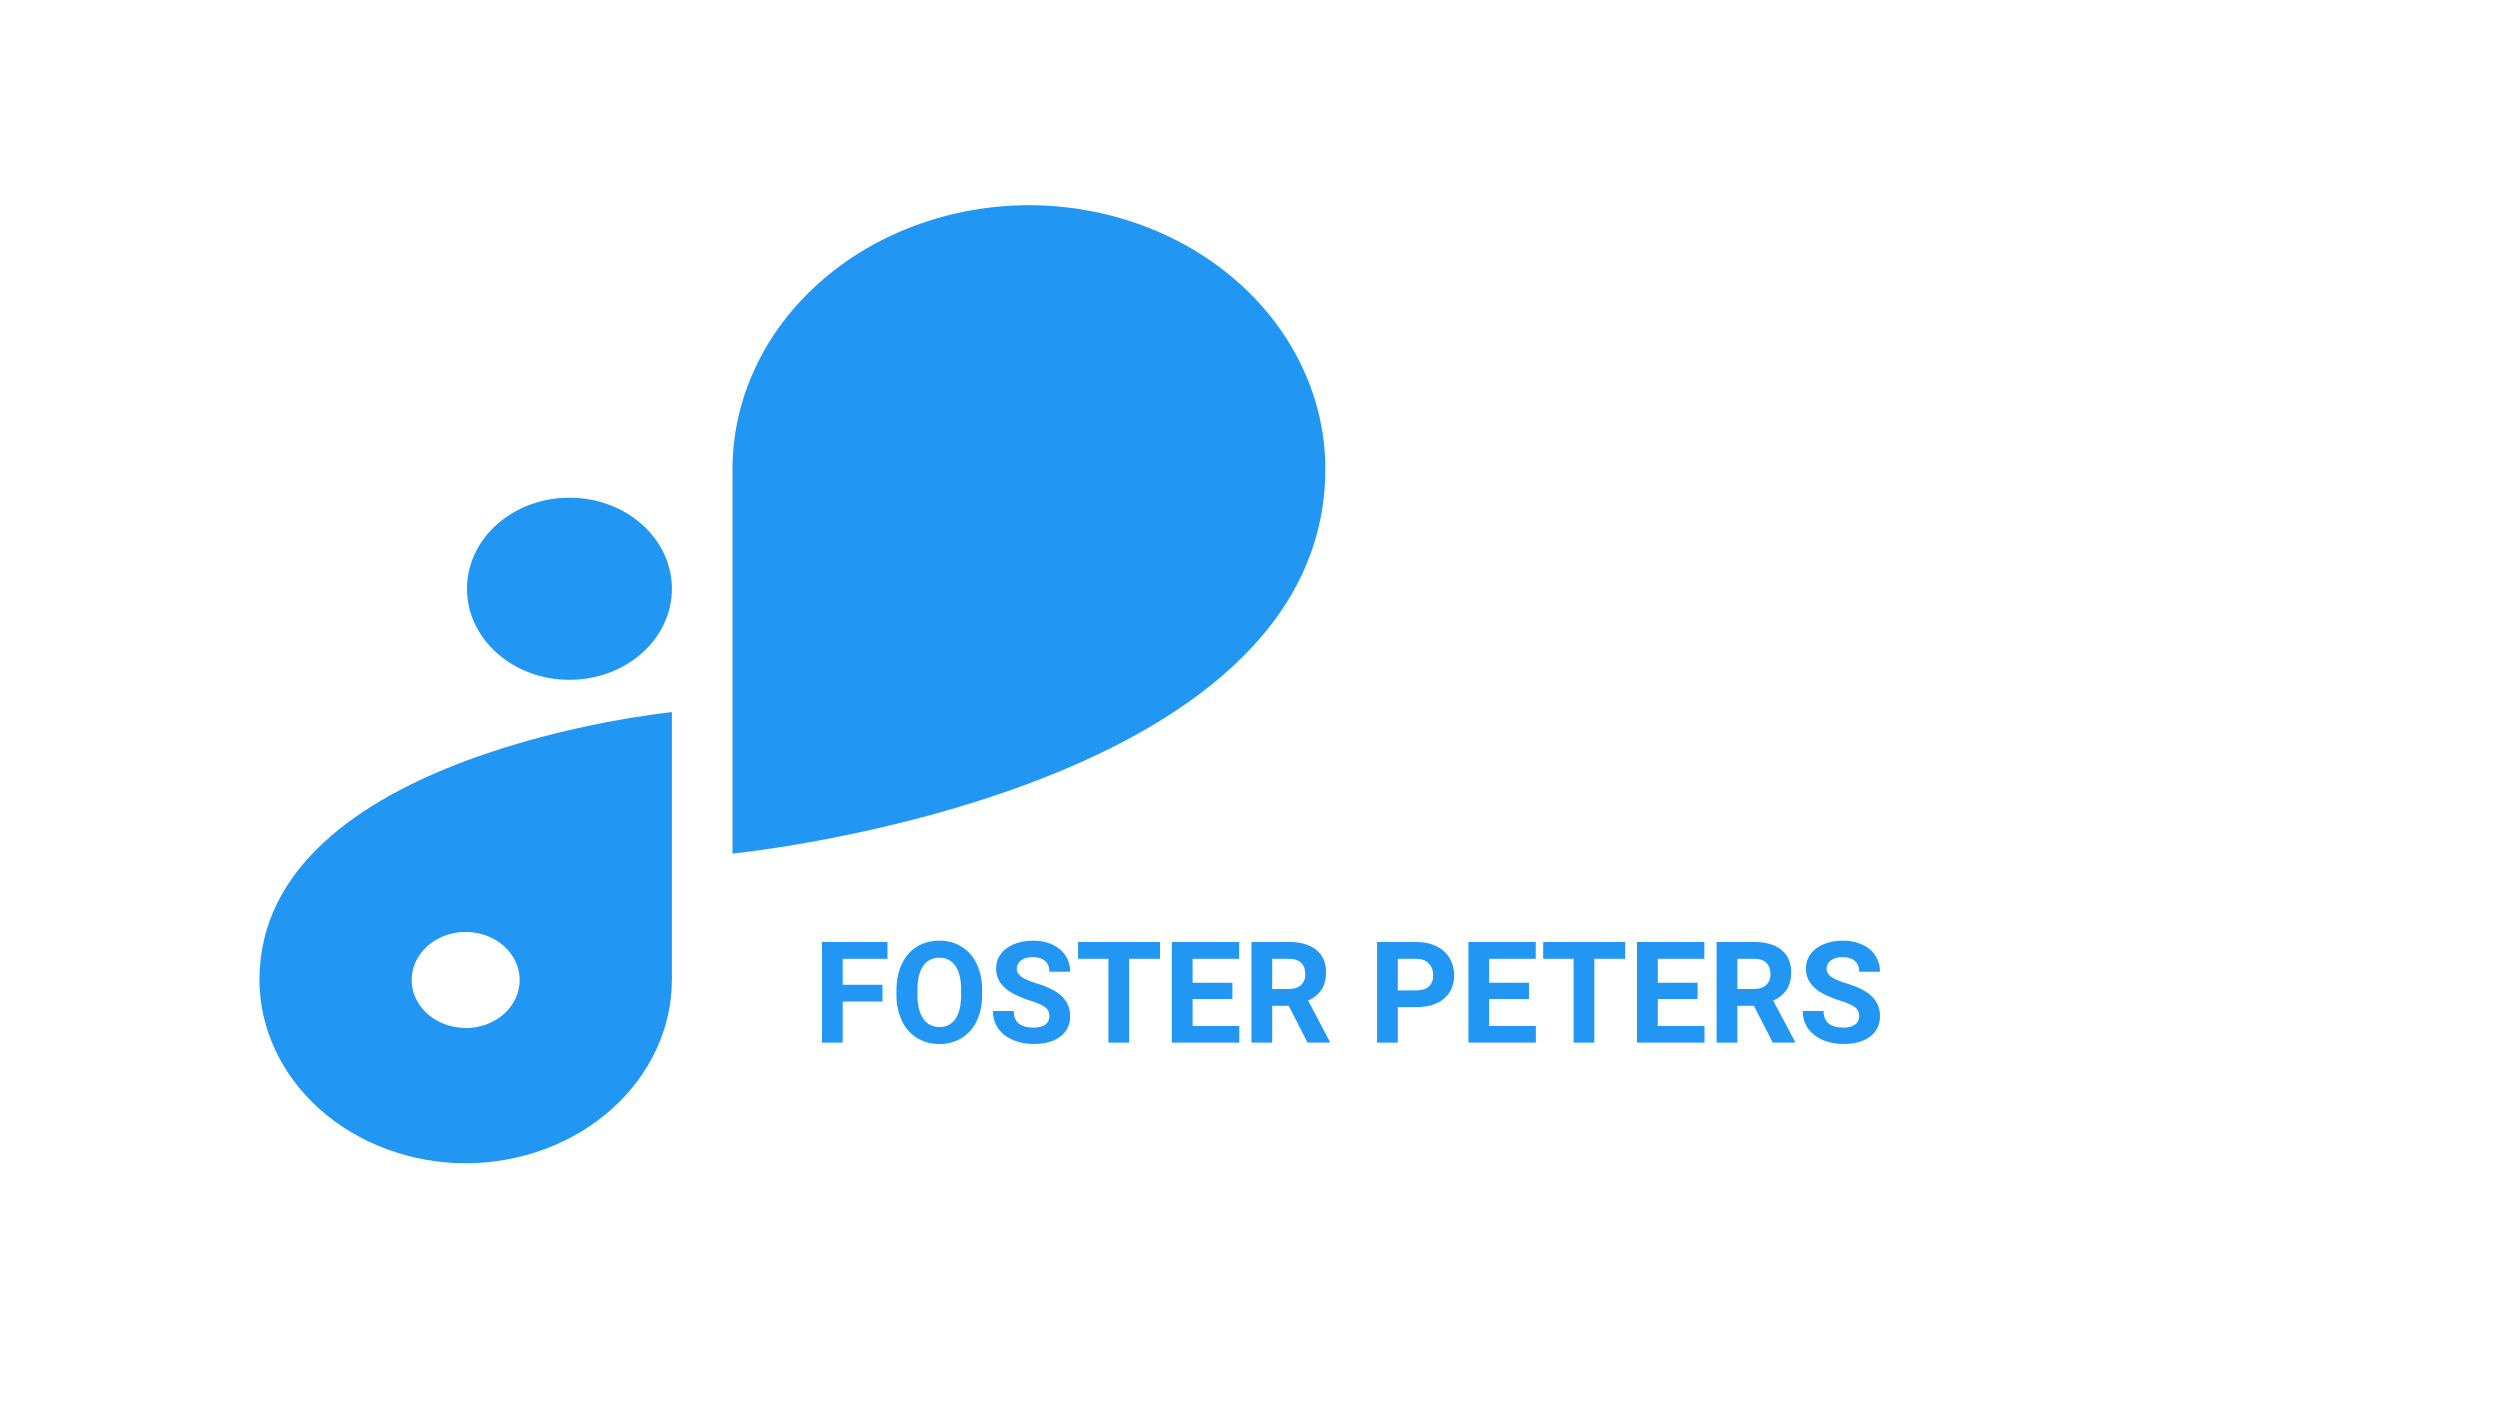
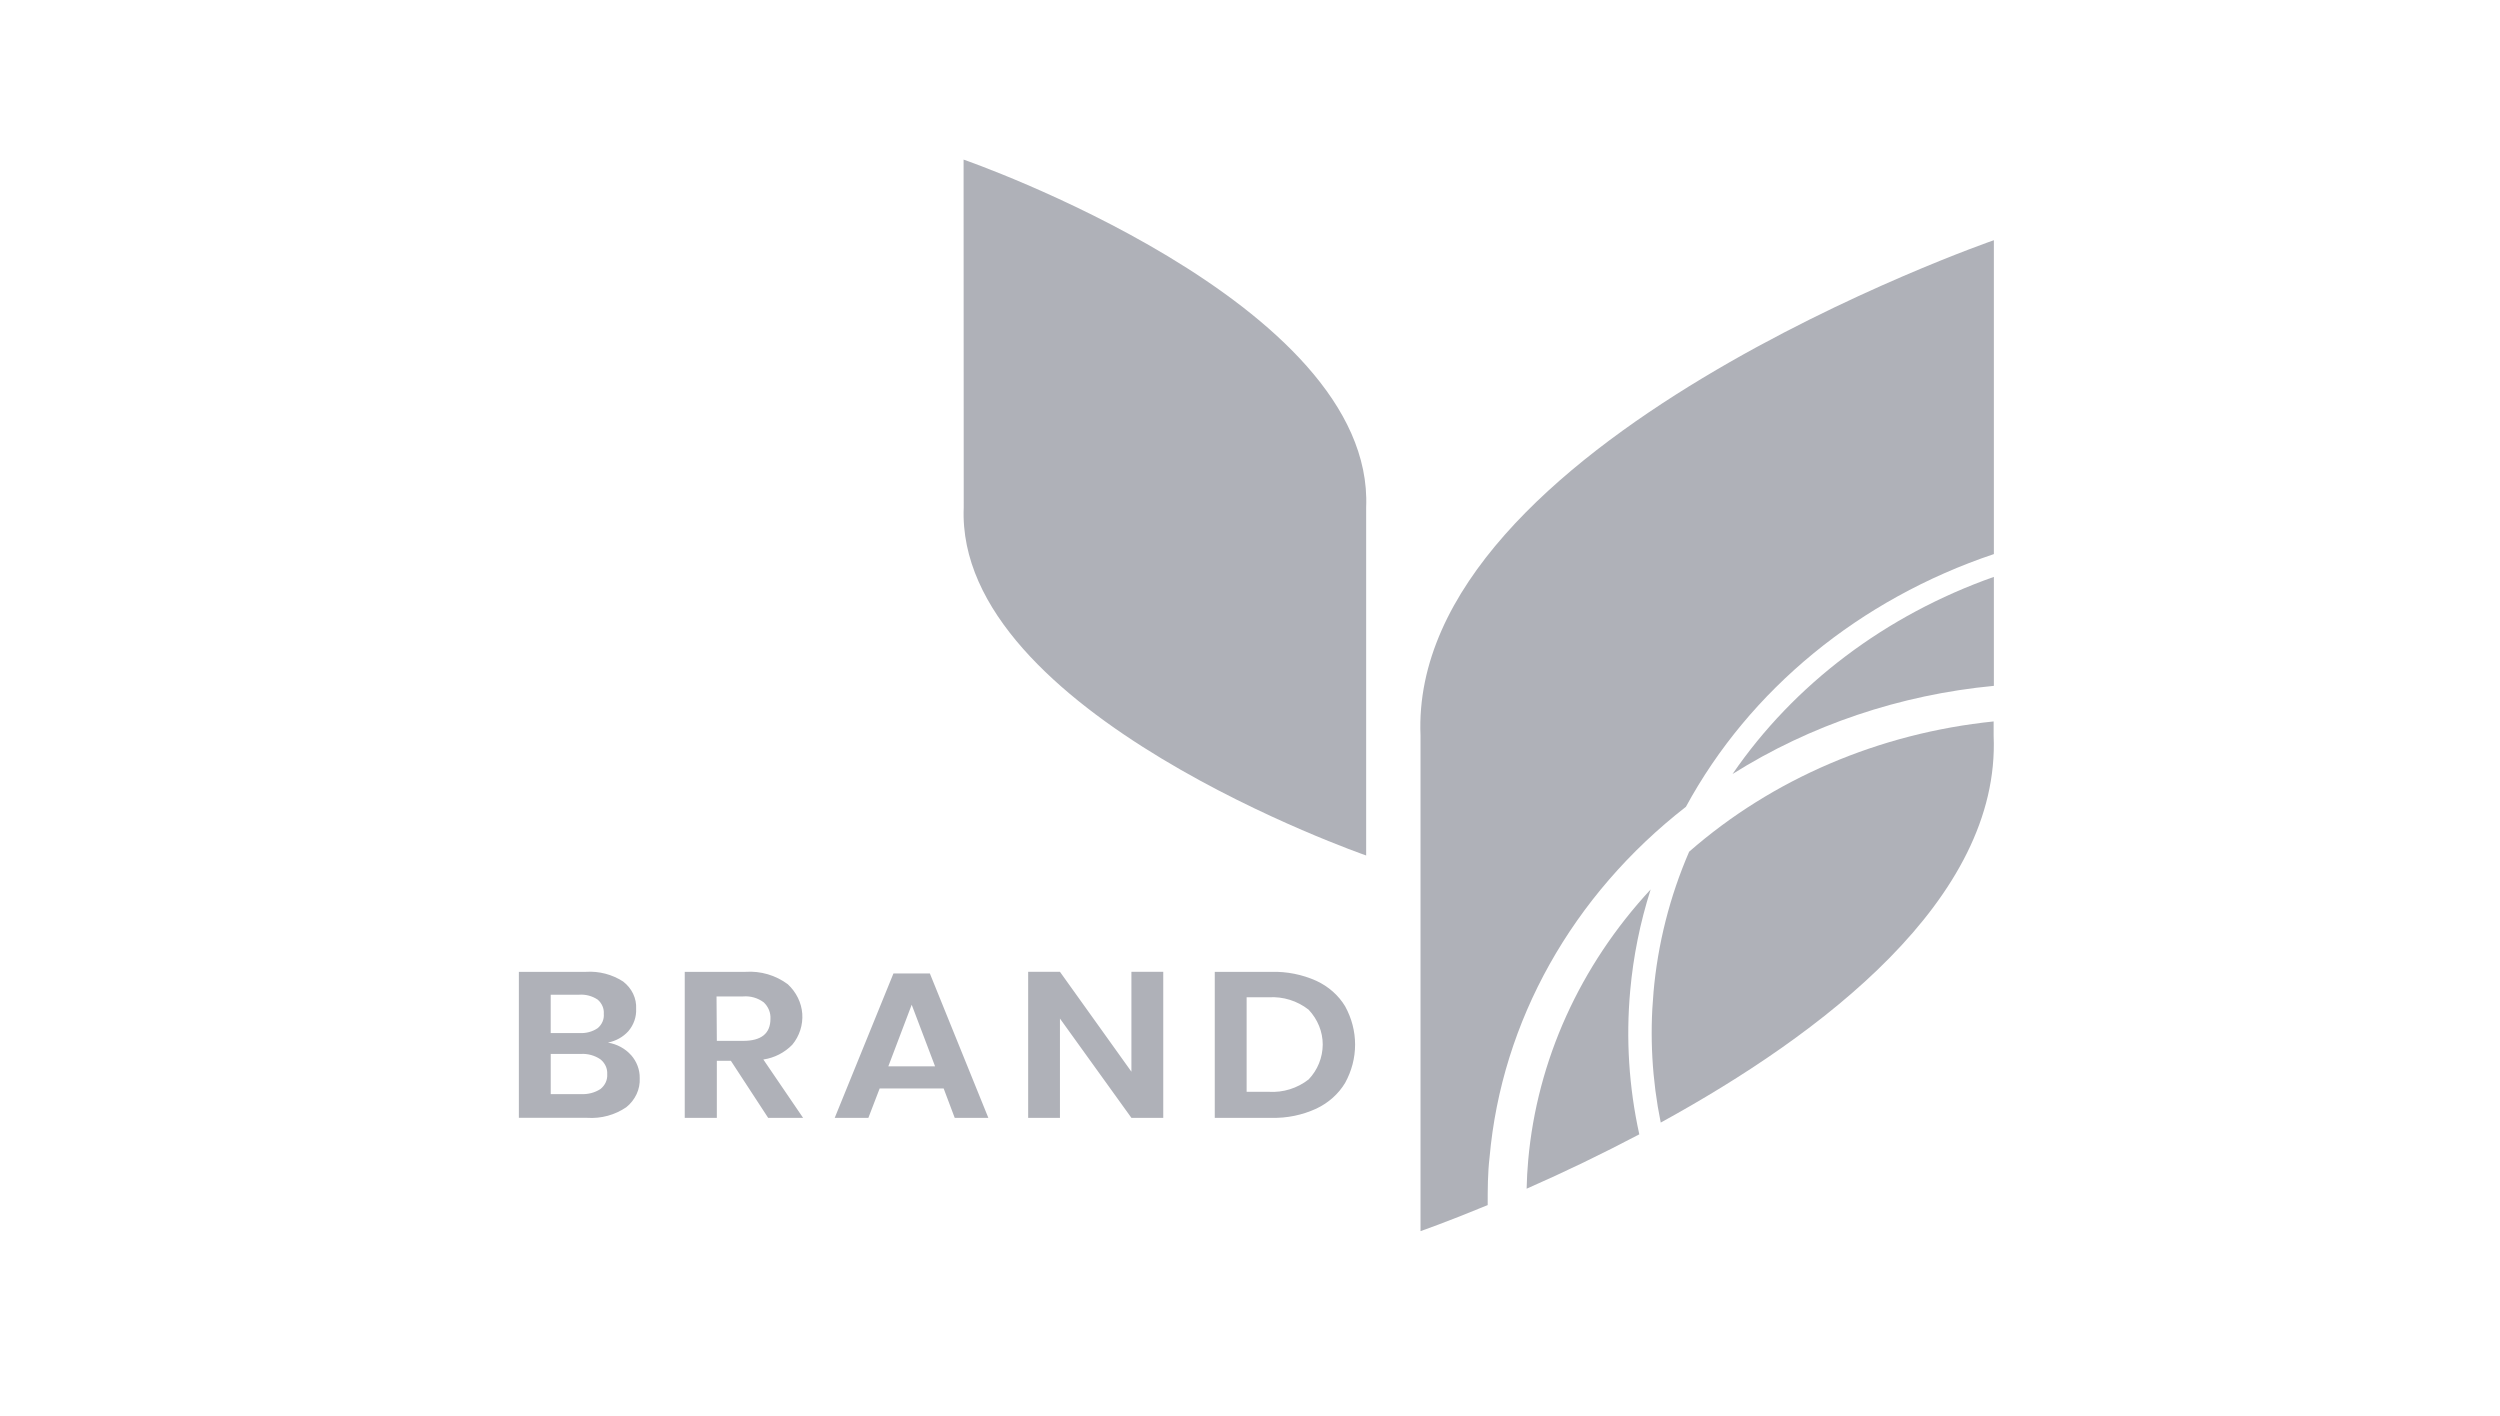
<svg xmlns="http://www.w3.org/2000/svg" width="106" height="60" fill="none">
-   <path d="M24.146 21.103h-.003c-2.398 0-4.342 1.727-4.342 3.858v.003c0 2.131 1.944 3.859 4.342 3.859h.003c2.398 0 4.342-1.728 4.342-3.859v-.002c0-2.132-1.944-3.86-4.342-3.86ZM56.195 19.87c-.007-2.96-1.333-5.798-3.688-7.891C50.153 9.886 46.96 8.707 43.63 8.7c-3.332.005-6.526 1.184-8.882 3.277-2.356 2.094-3.682 4.931-3.69 7.892v16.323s25.134-2.488 25.137-16.32v-.003ZM11 41.55c.006 2.06.93 4.033 2.568 5.49 1.638 1.456 3.859 2.277 6.176 2.283 2.317-.006 4.537-.827 6.176-2.283 1.638-1.456 2.562-3.429 2.568-5.488V30.194S11 31.927 11 41.55Zm8.744 2.034c-.453 0-.895-.119-1.272-.343a2.107 2.107 0 0 1-.843-.913 1.825 1.825 0 0 1-.13-1.175c.088-.395.306-.758.626-1.042.32-.285.728-.479 1.172-.557a2.558 2.558 0 0 1 1.323.115c.419.154.776.415 1.028.75s.386.728.386 1.13c.001.268-.057.534-.172.782a2.036 2.036 0 0 1-.496.662c-.212.19-.465.34-.744.443a2.539 2.539 0 0 1-.878.156v-.008ZM37.418 42.464H35.73v1.743h-.879V39.94h2.778v.712H35.73v1.102h1.688v.709Zm4.224-.293c0 .42-.074.788-.222 1.104-.149.317-.362.56-.64.733a1.755 1.755 0 0 1-.948.258c-.354 0-.67-.085-.947-.255a1.695 1.695 0 0 1-.644-.727 2.511 2.511 0 0 1-.231-1.09v-.21c0-.42.075-.79.225-1.108.152-.32.366-.566.642-.735.277-.172.593-.258.949-.258.355 0 .67.086.946.258.278.17.491.415.642.735.152.318.228.686.228 1.104v.19Zm-.89-.194c0-.447-.08-.787-.24-1.02a.783.783 0 0 0-.686-.348.782.782 0 0 0-.683.346c-.16.229-.241.564-.243 1.008v.208c0 .435.08.773.24 1.013.16.24.39.36.692.36a.775.775 0 0 0 .68-.345c.158-.232.238-.57.24-1.014v-.208Zm3.74 1.11a.447.447 0 0 0-.175-.38c-.117-.09-.328-.184-.633-.281a4.575 4.575 0 0 1-.723-.293c-.485-.262-.727-.615-.727-1.058 0-.23.064-.436.193-.615.131-.182.318-.323.56-.425.244-.101.518-.152.82-.152.305 0 .576.055.815.167.238.11.423.264.553.466.133.2.2.43.2.685h-.88c0-.195-.06-.347-.184-.454-.123-.11-.296-.164-.518-.164-.215 0-.382.046-.501.138a.426.426 0 0 0-.179.357c0 .139.07.255.208.349.14.093.347.181.618.263.5.15.864.337 1.093.56.228.222.343.5.343.832 0 .369-.14.66-.42.87-.279.209-.654.314-1.127.314-.328 0-.627-.06-.897-.18a1.438 1.438 0 0 1-.618-.494 1.27 1.27 0 0 1-.21-.727h.881c0 .47.281.706.844.706.209 0 .372-.042.49-.126a.418.418 0 0 0 .175-.357Zm4.691-2.434h-1.306v3.554h-.88v-3.554H45.71v-.712h3.474v.712Zm3.07 1.705h-1.687v1.143h1.98v.706h-2.859V39.94h2.854v.712h-1.975v1.017h1.688v.688Zm2.388.287h-.7v1.562h-.879V39.94h1.585c.504 0 .893.113 1.166.337.274.225.41.542.41.952 0 .291-.063.535-.19.73a1.282 1.282 0 0 1-.571.463l.922 1.743v.04h-.943l-.8-1.56Zm-.7-.712h.71c.22 0 .39-.055.512-.166a.607.607 0 0 0 .181-.466c0-.202-.057-.36-.172-.475-.114-.115-.288-.173-.525-.173h-.706v1.28Zm5.326.771v1.503h-.879V39.94h1.664c.32 0 .602.059.844.176.244.117.432.284.563.501.13.215.196.46.196.735 0 .418-.144.748-.43.99-.286.24-.681.361-1.187.361h-.77Zm0-.712h.785c.233 0 .41-.055.53-.164.124-.11.185-.266.185-.469a.704.704 0 0 0-.184-.507c-.123-.128-.293-.195-.51-.199h-.806v1.34Zm5.56.366H63.14v1.143h1.98v.706h-2.859V39.94h2.854v.712H63.14v1.017h1.688v.688Zm4.079-1.705h-1.307v3.554h-.879v-3.554h-1.289v-.712h3.475v.712Zm3.07 1.705H70.29v1.143h1.98v.706h-2.86V39.94h2.854v.712H70.29v1.017h1.687v.688Zm2.388.287h-.7v1.562h-.88V39.94h1.586c.504 0 .892.113 1.166.337.273.225.41.542.41.952 0 .291-.064.535-.19.73a1.283 1.283 0 0 1-.572.463l.923 1.743v.04h-.943l-.8-1.56Zm-.7-.712h.709c.22 0 .391-.055.512-.166a.607.607 0 0 0 .182-.466c0-.202-.057-.36-.173-.475-.113-.115-.288-.173-.524-.173h-.706v1.28Zm5.165 1.155a.447.447 0 0 0-.176-.381c-.117-.09-.328-.184-.633-.281a4.57 4.57 0 0 1-.723-.293c-.485-.262-.727-.615-.727-1.058 0-.23.065-.436.193-.615.131-.182.318-.323.56-.425.244-.101.518-.152.82-.152.305 0 .576.055.815.167.238.11.423.264.553.466.133.2.2.43.2.685h-.88c0-.195-.06-.347-.184-.454-.123-.11-.296-.164-.518-.164-.215 0-.382.046-.501.138a.426.426 0 0 0-.18.357c0 .139.07.255.209.349.14.093.347.181.618.263.5.15.864.337 1.093.56.228.222.343.5.343.832 0 .369-.14.66-.42.87-.279.209-.655.314-1.127.314-.328 0-.627-.06-.897-.18a1.438 1.438 0 0 1-.618-.494 1.27 1.27 0 0 1-.21-.727h.881c0 .47.281.706.844.706.209 0 .372-.042.489-.126a.418.418 0 0 0 .176-.357Z" fill="#2196F3" />
+   <path d="M26.757 44.735c.244.276.373.622.367.977a1.43 1.43 0 0 1-.131.676 1.558 1.558 0 0 1-.438.558 2.627 2.627 0 0 1-1.651.45H22v-6.19h2.844a2.593 2.593 0 0 1 1.576.41c.184.142.33.32.425.52.096.202.139.42.127.64.016.34-.1.677-.33.946-.221.246-.526.416-.866.484.385.064.733.252.98.53Zm-3.406-.934h1.216c.276.018.55-.055.773-.206a.738.738 0 0 0 .207-.275.68.68 0 0 0 .054-.33.702.702 0 0 0-.055-.329.759.759 0 0 0-.203-.276 1.255 1.255 0 0 0-.796-.209H23.35v1.625Zm2.108 2.374a.777.777 0 0 0 .224-.284.712.712 0 0 0 .063-.345.722.722 0 0 0-.066-.35.788.788 0 0 0-.228-.285 1.338 1.338 0 0 0-.826-.224h-1.275v1.703h1.292c.29.015.578-.06.816-.215ZM32.57 47.397l-1.581-2.42h-.595v2.42h-1.361v-6.191h2.577a2.699 2.699 0 0 1 1.793.526c.36.336.578.779.613 1.248a1.86 1.86 0 0 1-.421 1.314 2.148 2.148 0 0 1-1.229.629l1.685 2.474h-1.48Zm-2.176-3.264h1.113c.773 0 1.16-.312 1.16-.937a.852.852 0 0 0-.063-.375.917.917 0 0 0-.221-.321 1.282 1.282 0 0 0-.876-.251h-1.126l.013 1.884ZM40.01 46.15h-2.712l-.479 1.247h-1.427l2.49-6.122h1.544l2.48 6.122H40.48l-.469-1.246Zm-.363-.937-.991-2.613-.991 2.613h1.982ZM49.322 47.397h-1.35l-3.03-4.21v4.21h-1.348v-6.192h1.348l3.03 4.235v-4.235h1.35v6.192ZM57.033 45.915c-.28.467-.705.848-1.223 1.092a4.288 4.288 0 0 1-1.9.39h-2.404v-6.191h2.405a4.376 4.376 0 0 1 1.9.38c.517.24.943.616 1.222 1.08.278.504.423 1.06.423 1.625 0 .564-.145 1.12-.423 1.624Zm-1.546-.148a2.16 2.16 0 0 0 .597-1.478c0-.542-.212-1.066-.597-1.477a2.488 2.488 0 0 0-1.692-.527h-.938v4.008h.938a2.49 2.49 0 0 0 1.692-.526ZM40.856 6.767s17.438 6.028 17.069 14.751v14.754s-17.426-6.03-17.063-14.754l-.006-14.751ZM73.46 32.818c3.294-2.075 7.103-3.36 11.08-3.738v-4.62c-4.582 1.618-8.47 4.55-11.08 8.358Z" fill="#AFB1B8" />
+   <path d="M71.482 34.21c2.695-4.97 7.368-8.805 13.058-10.717V10.185s-24.835 8.587-24.31 21.009V52.2s1.107-.384 2.848-1.104c0-.671 0-1.349.08-2.03.513-5.766 3.507-11.11 8.324-14.857Z" fill="#AFB1B8" />
+   <path d="M69.12 42.013c.13-1.457.421-2.898.868-4.301-2.998 3.235-4.815 7.25-5.192 11.479-.037.399-.057.798-.067 1.21a74.756 74.756 0 0 0 4.777-2.305c-.44-2.001-.57-4.049-.386-6.083ZM70.108 42.089a19.051 19.051 0 0 0 .307 5.508c6.785-3.718 14.41-9.462 14.115-16.403v-.605c-4.848.497-9.383 2.437-12.91 5.523a19.259 19.259 0 0 0-1.513 5.977Z" fill="#AFB1B8" />
</svg>
